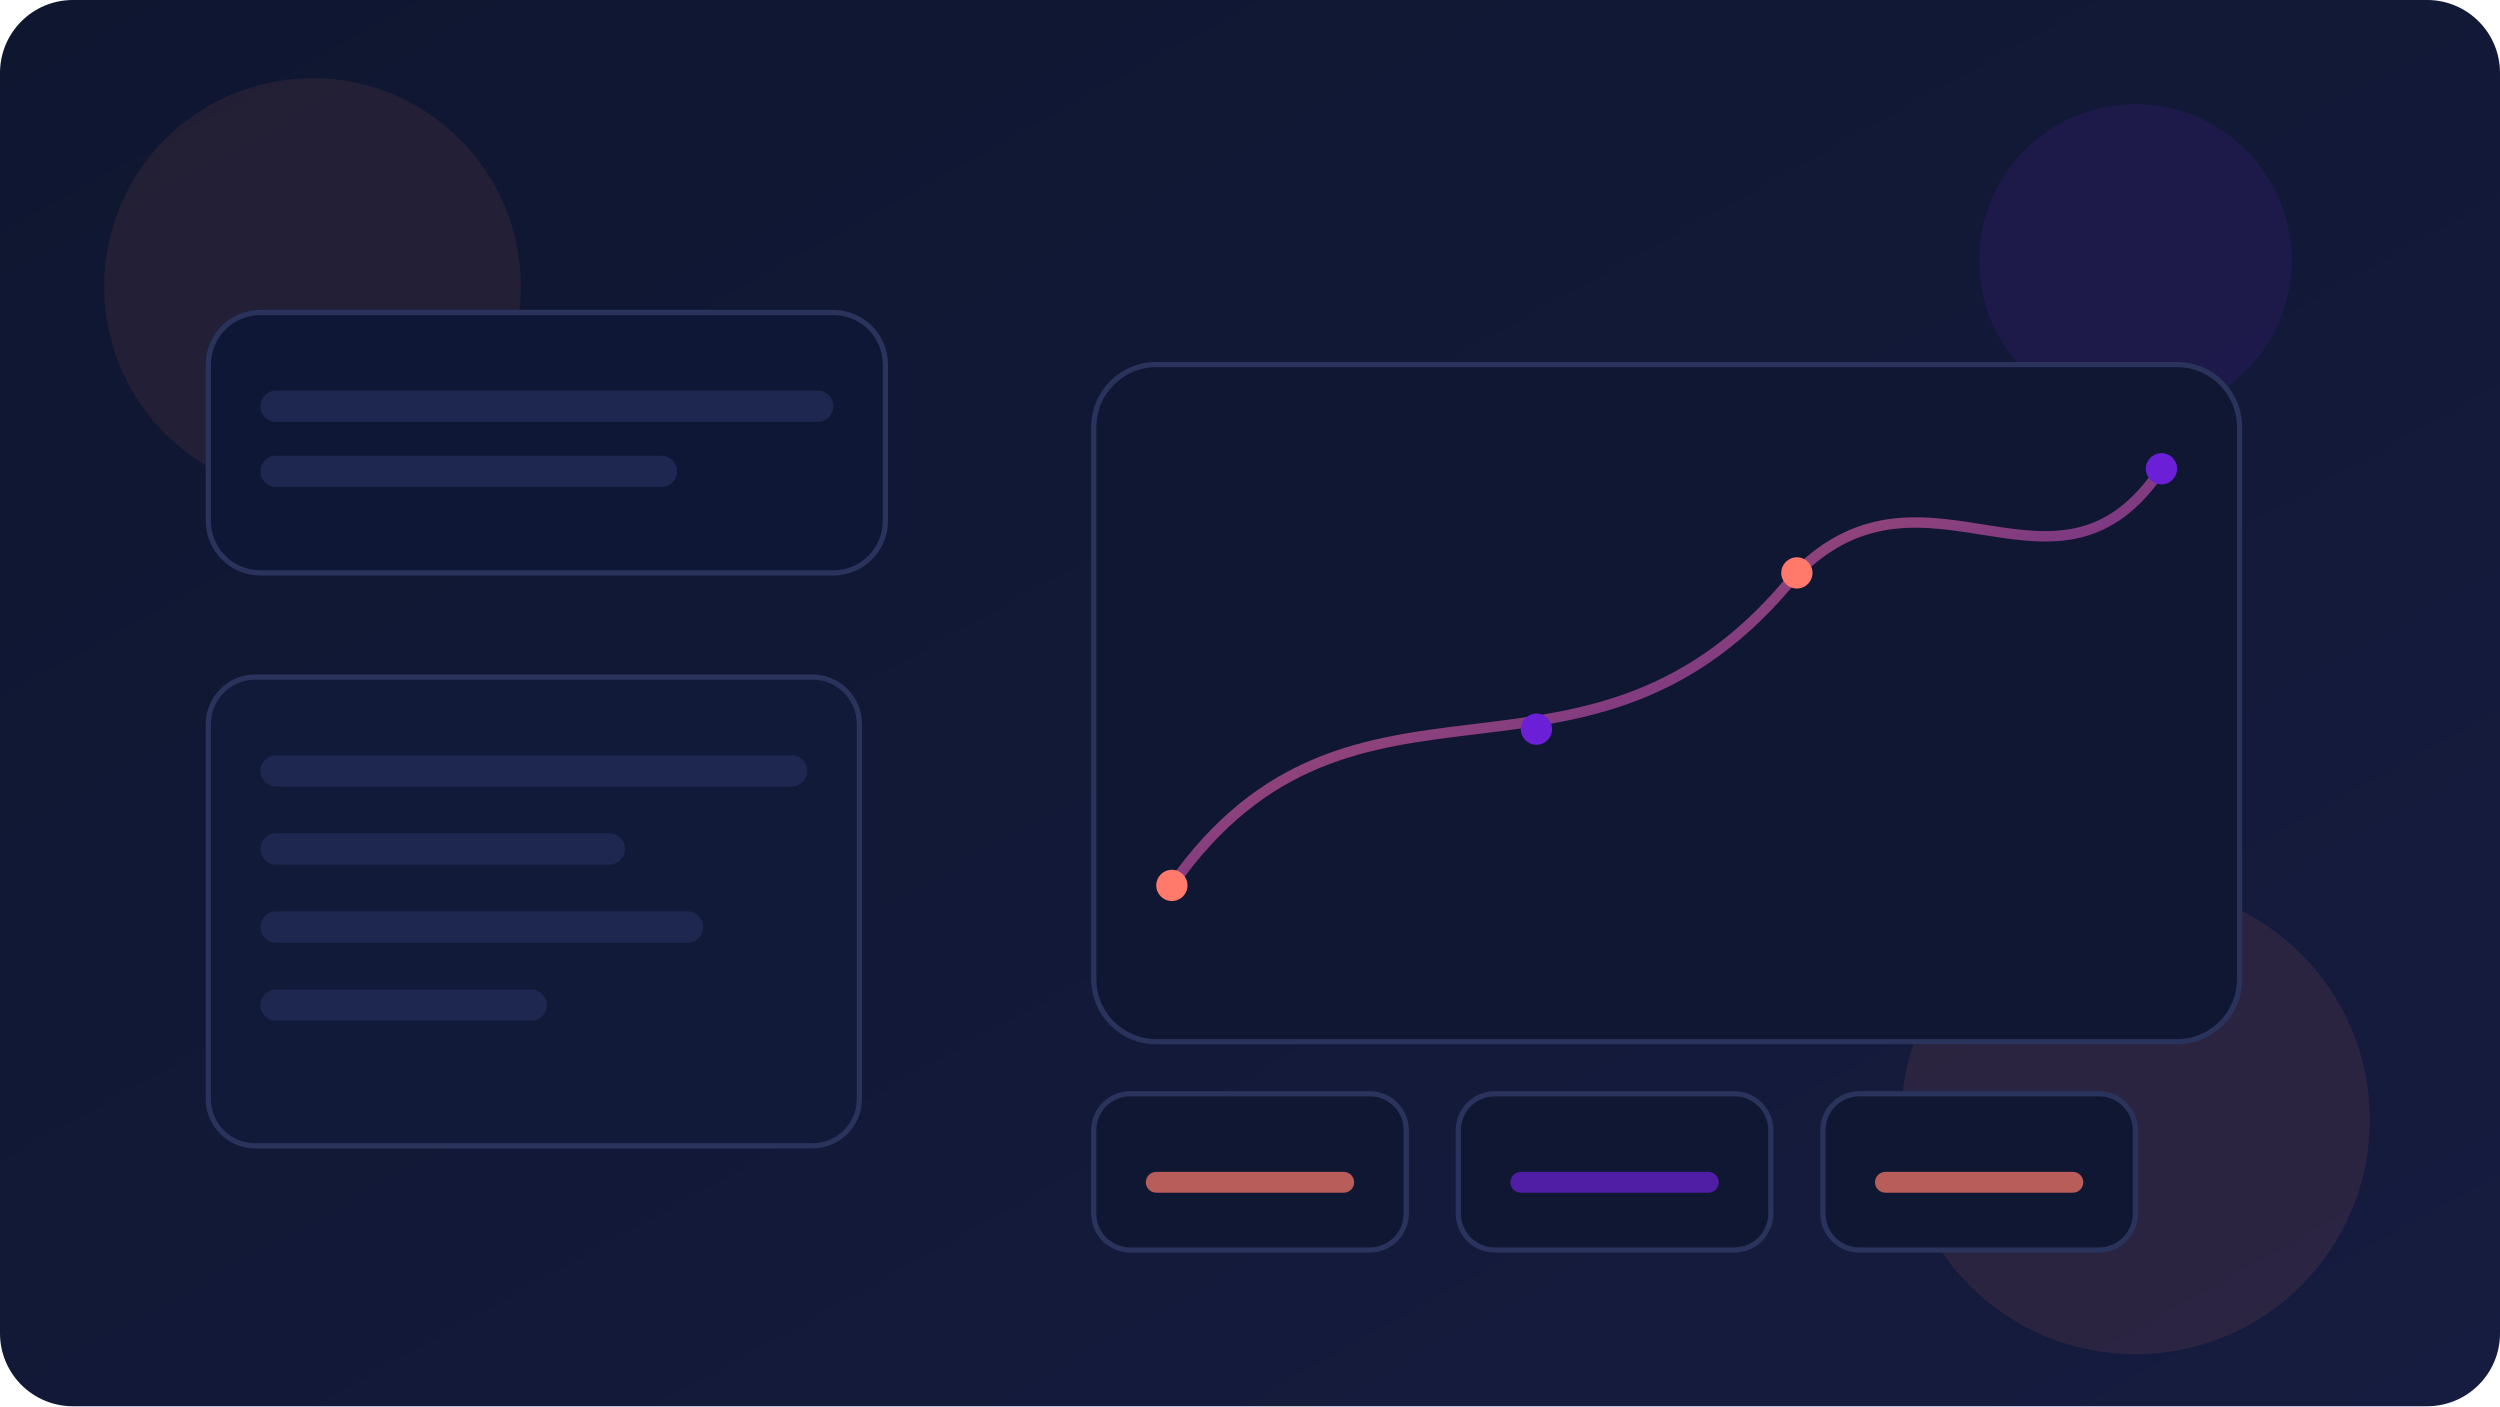
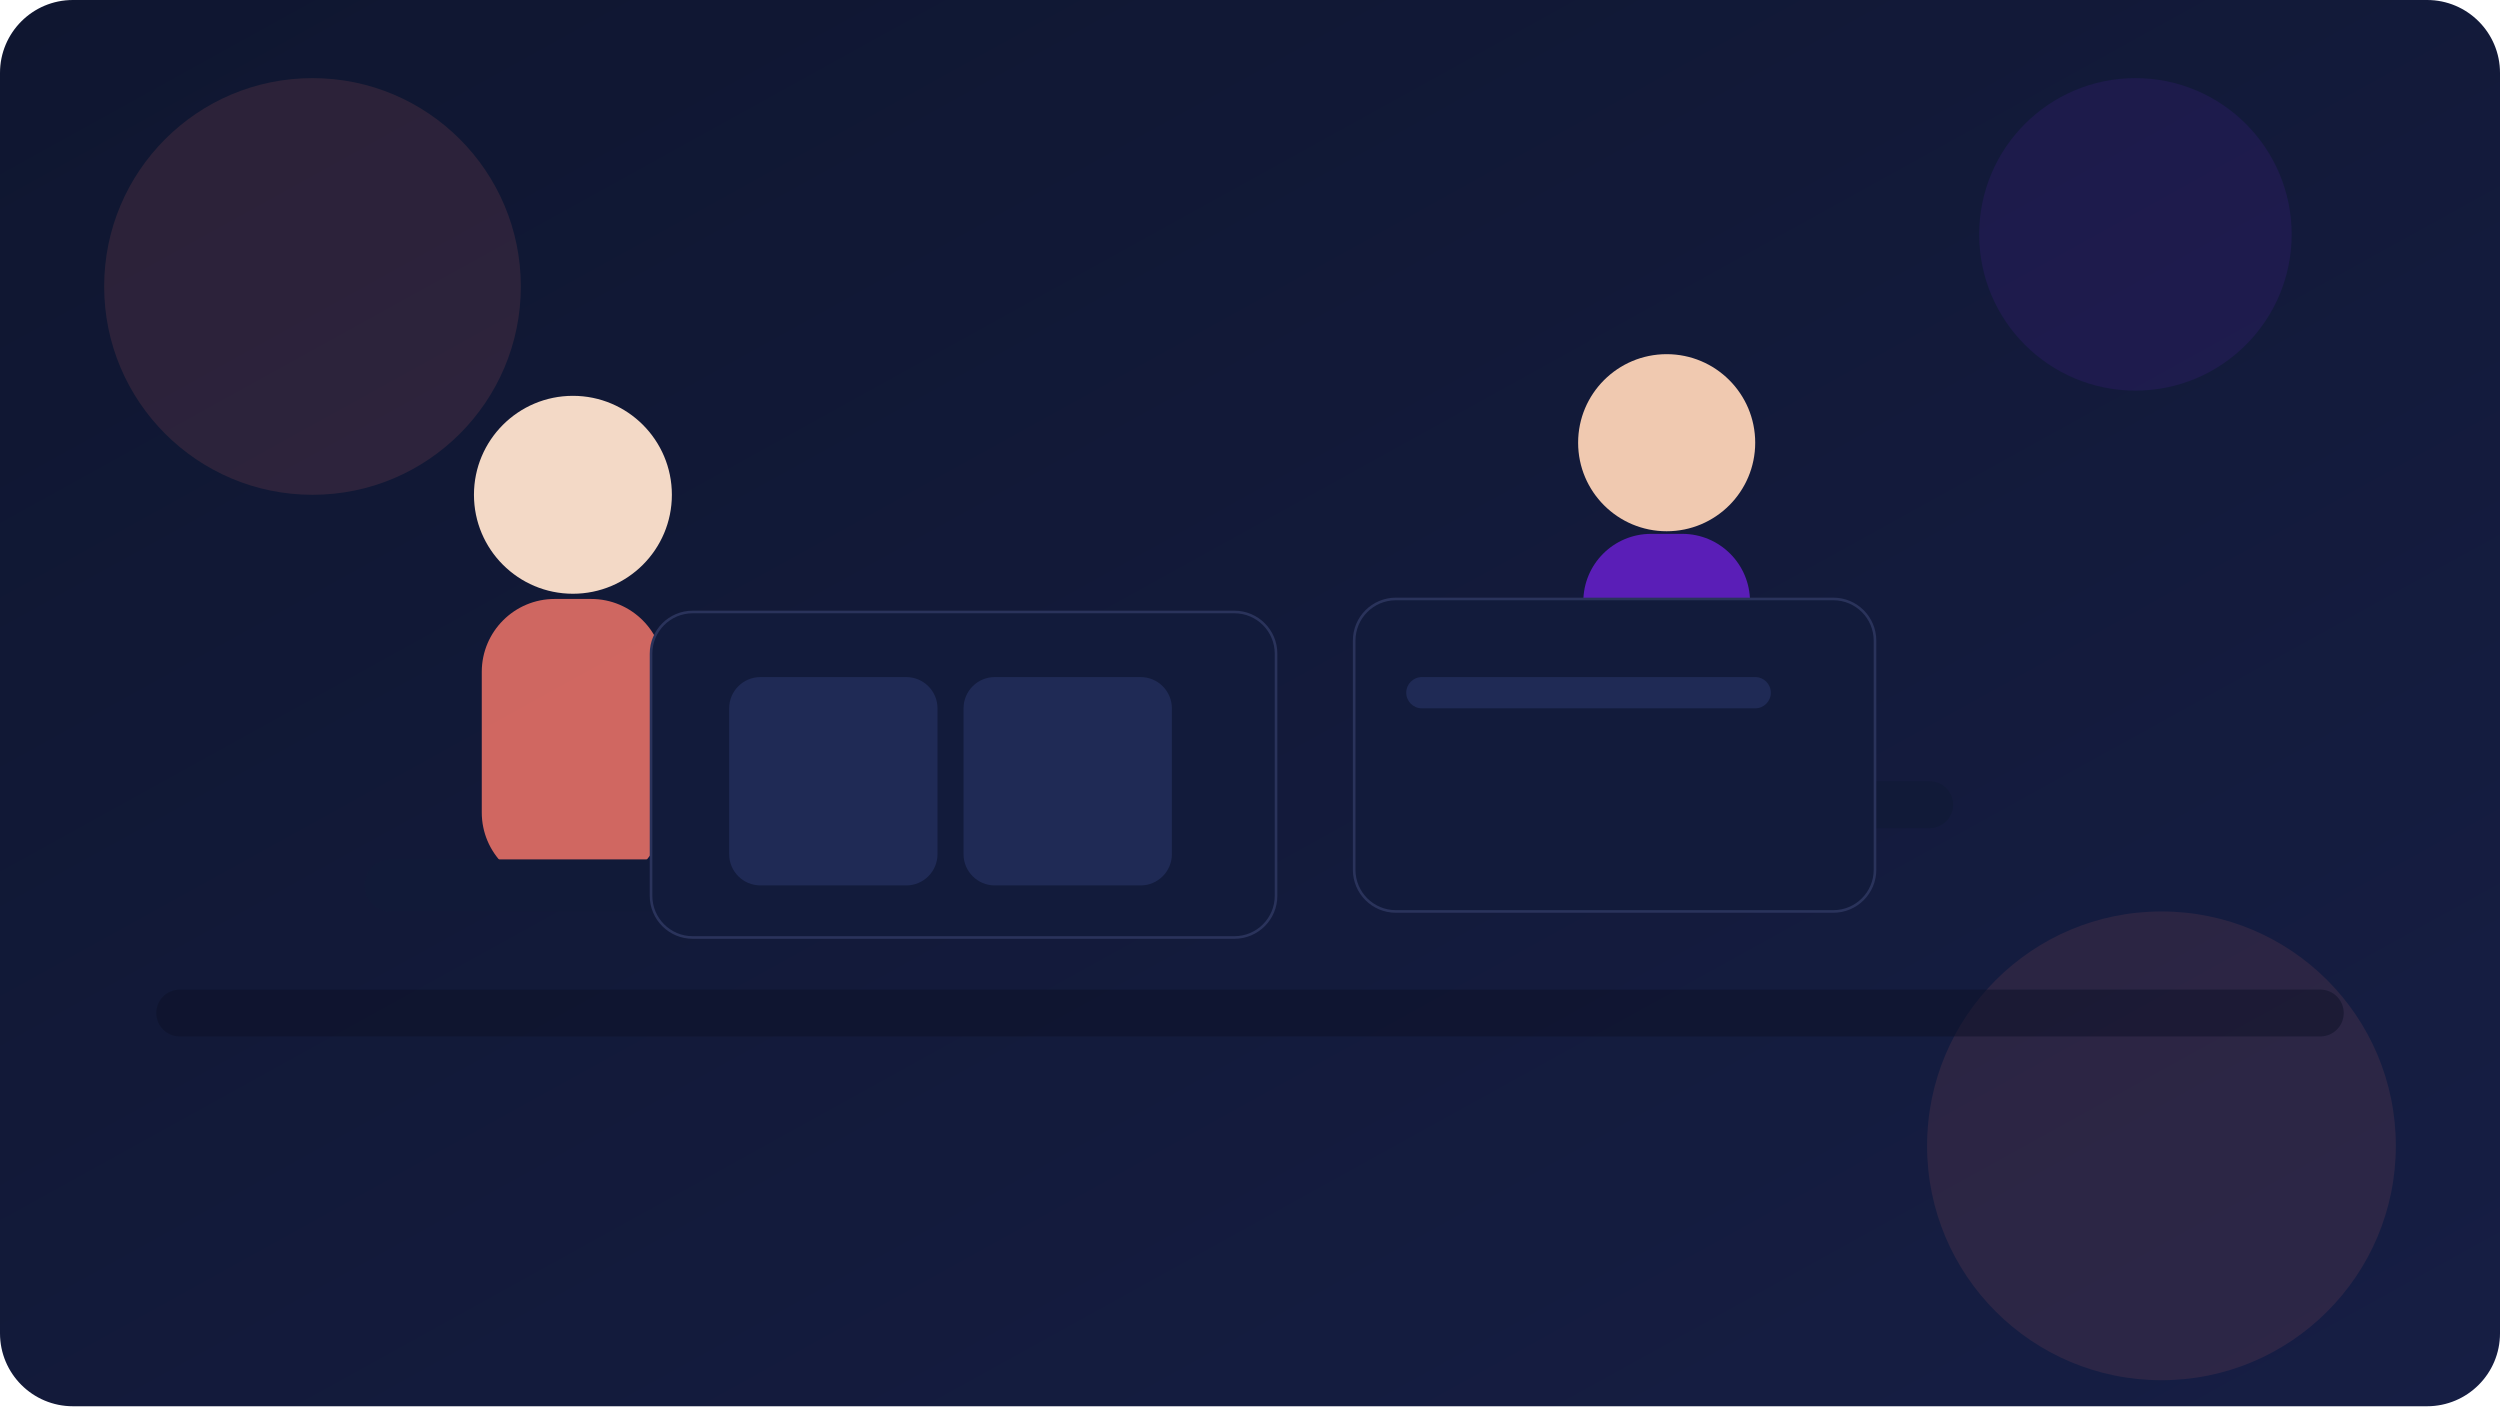
- <svg xmlns="http://www.w3.org/2000/svg" width="960" height="540" viewBox="0 0 960 540" role="img" aria-label="Retail enablement visual">
+ <svg xmlns="http://www.w3.org/2000/svg" width="960" height="540" viewBox="0 0 960 540" role="img" aria-label="Learning illustration">
  <defs>
-     <linearGradient id="bg" x1="0" x2="1" y1="0" y2="1">
+     <linearGradient id="bg" x1="0" y1="0" x2="1" y2="1">
      <stop offset="0%" stop-color="#0f1630" />
-       <stop offset="100%" stop-color="#151c3f" />
+       <stop offset="100%" stop-color="#161e44" />
    </linearGradient>
-     <linearGradient id="glow" x1="0" x2="1" y1="0" y2="1">
-       <stop offset="0%" stop-color="#ff7a6b" stop-opacity="0.8" />
-       <stop offset="100%" stop-color="#6b1fd6" stop-opacity="0.6" />
+     <linearGradient id="glow" x1="0" y1="0" x2="1" y2="1">
+       <stop offset="0%" stop-color="#ff7a6b" stop-opacity="0.9" />
+       <stop offset="100%" stop-color="#6b1fd6" stop-opacity="0.7" />
    </linearGradient>
  </defs>
  <rect width="960" height="540" rx="28" fill="url(#bg)" />
-   <circle cx="120" cy="110" r="80" fill="#ff7a6b" opacity="0.08" />
-   <circle cx="820" cy="100" r="60" fill="#6b1fd6" opacity="0.12" />
-   <circle cx="820" cy="430" r="90" fill="#ff7a6b" opacity="0.1" />
-   <rect x="80" y="260" width="250" height="180" rx="18" fill="#121a3a" stroke="#2a335b" stroke-width="2" />
-   <rect x="100" y="290" width="210" height="12" rx="6" fill="#1e2750" />
-   <rect x="100" y="320" width="140" height="12" rx="6" fill="#1e2750" />
-   <rect x="100" y="350" width="170" height="12" rx="6" fill="#1e2750" />
-   <rect x="100" y="380" width="110" height="12" rx="6" fill="#1e2750" />
-   <rect x="420" y="140" width="440" height="260" rx="24" fill="#101733" stroke="#2a335b" stroke-width="2" />
-   <path d="M450 340 C520 240, 610 320, 690 220 C740 170, 790 240, 830 180" stroke="url(#glow)" stroke-width="4" fill="none" />
-   <circle cx="450" cy="340" r="6" fill="#ff7a6b" />
-   <circle cx="590" cy="280" r="6" fill="#6b1fd6" />
-   <circle cx="690" cy="220" r="6" fill="#ff7a6b" />
-   <circle cx="830" cy="180" r="6" fill="#6b1fd6" />
-   <rect x="420" y="420" width="120" height="60" rx="14" fill="#101733" stroke="#2a335b" stroke-width="2" />
-   <rect x="560" y="420" width="120" height="60" rx="14" fill="#101733" stroke="#2a335b" stroke-width="2" />
-   <rect x="700" y="420" width="120" height="60" rx="14" fill="#101733" stroke="#2a335b" stroke-width="2" />
-   <rect x="440" y="450" width="80" height="8" rx="4" fill="#ff7a6b" opacity="0.7" />
-   <rect x="580" y="450" width="80" height="8" rx="4" fill="#6b1fd6" opacity="0.7" />
-   <rect x="720" y="450" width="80" height="8" rx="4" fill="#ff7a6b" opacity="0.7" />
-   <rect x="80" y="120" width="260" height="100" rx="20" fill="#0f1736" stroke="#2a335b" stroke-width="2" />
-   <rect x="100" y="150" width="220" height="12" rx="6" fill="#1e2750" />
-   <rect x="100" y="175" width="160" height="12" rx="6" fill="#1e2750" />
+   <circle cx="120" cy="110" r="80" fill="#ff7a6b" opacity="0.12" />
+   <circle cx="820" cy="90" r="60" fill="#6b1fd6" opacity="0.12" />
+   <circle cx="830" cy="440" r="90" fill="#ff7a6b" opacity="0.1" />
+   <rect x="60" y="380" width="840" height="18" rx="9" fill="#0b1026" opacity="0.5" />
+   <circle cx="220" cy="190" r="38" fill="#f3d9c6" />
+   <rect x="185" y="230" width="70" height="110" rx="28" fill="#ff7a6b" opacity="0.8" />
+   <rect x="140" y="330" width="170" height="20" rx="10" fill="#111a38" />
+   <rect x="250" y="235" width="240" height="125" rx="16" fill="#121b3b" stroke="#2a335b" />
+   <rect x="280" y="260" width="80" height="80" rx="12" fill="#1f2a55" />
+   <rect x="370" y="260" width="80" height="80" rx="12" fill="#1f2a55" />
+   <circle cx="640" cy="170" r="34" fill="#f0c9b0" />
+   <rect x="608" y="205" width="64" height="100" rx="26" fill="#6b1fd6" opacity="0.8" />
+   <rect x="560" y="300" width="190" height="18" rx="9" fill="#111a38" />
+   <rect x="520" y="230" width="200" height="120" rx="16" fill="#121b3b" stroke="#2a335b" />
+   <rect x="540" y="260" width="140" height="12" rx="6" fill="#1f2a55" />
</svg>
